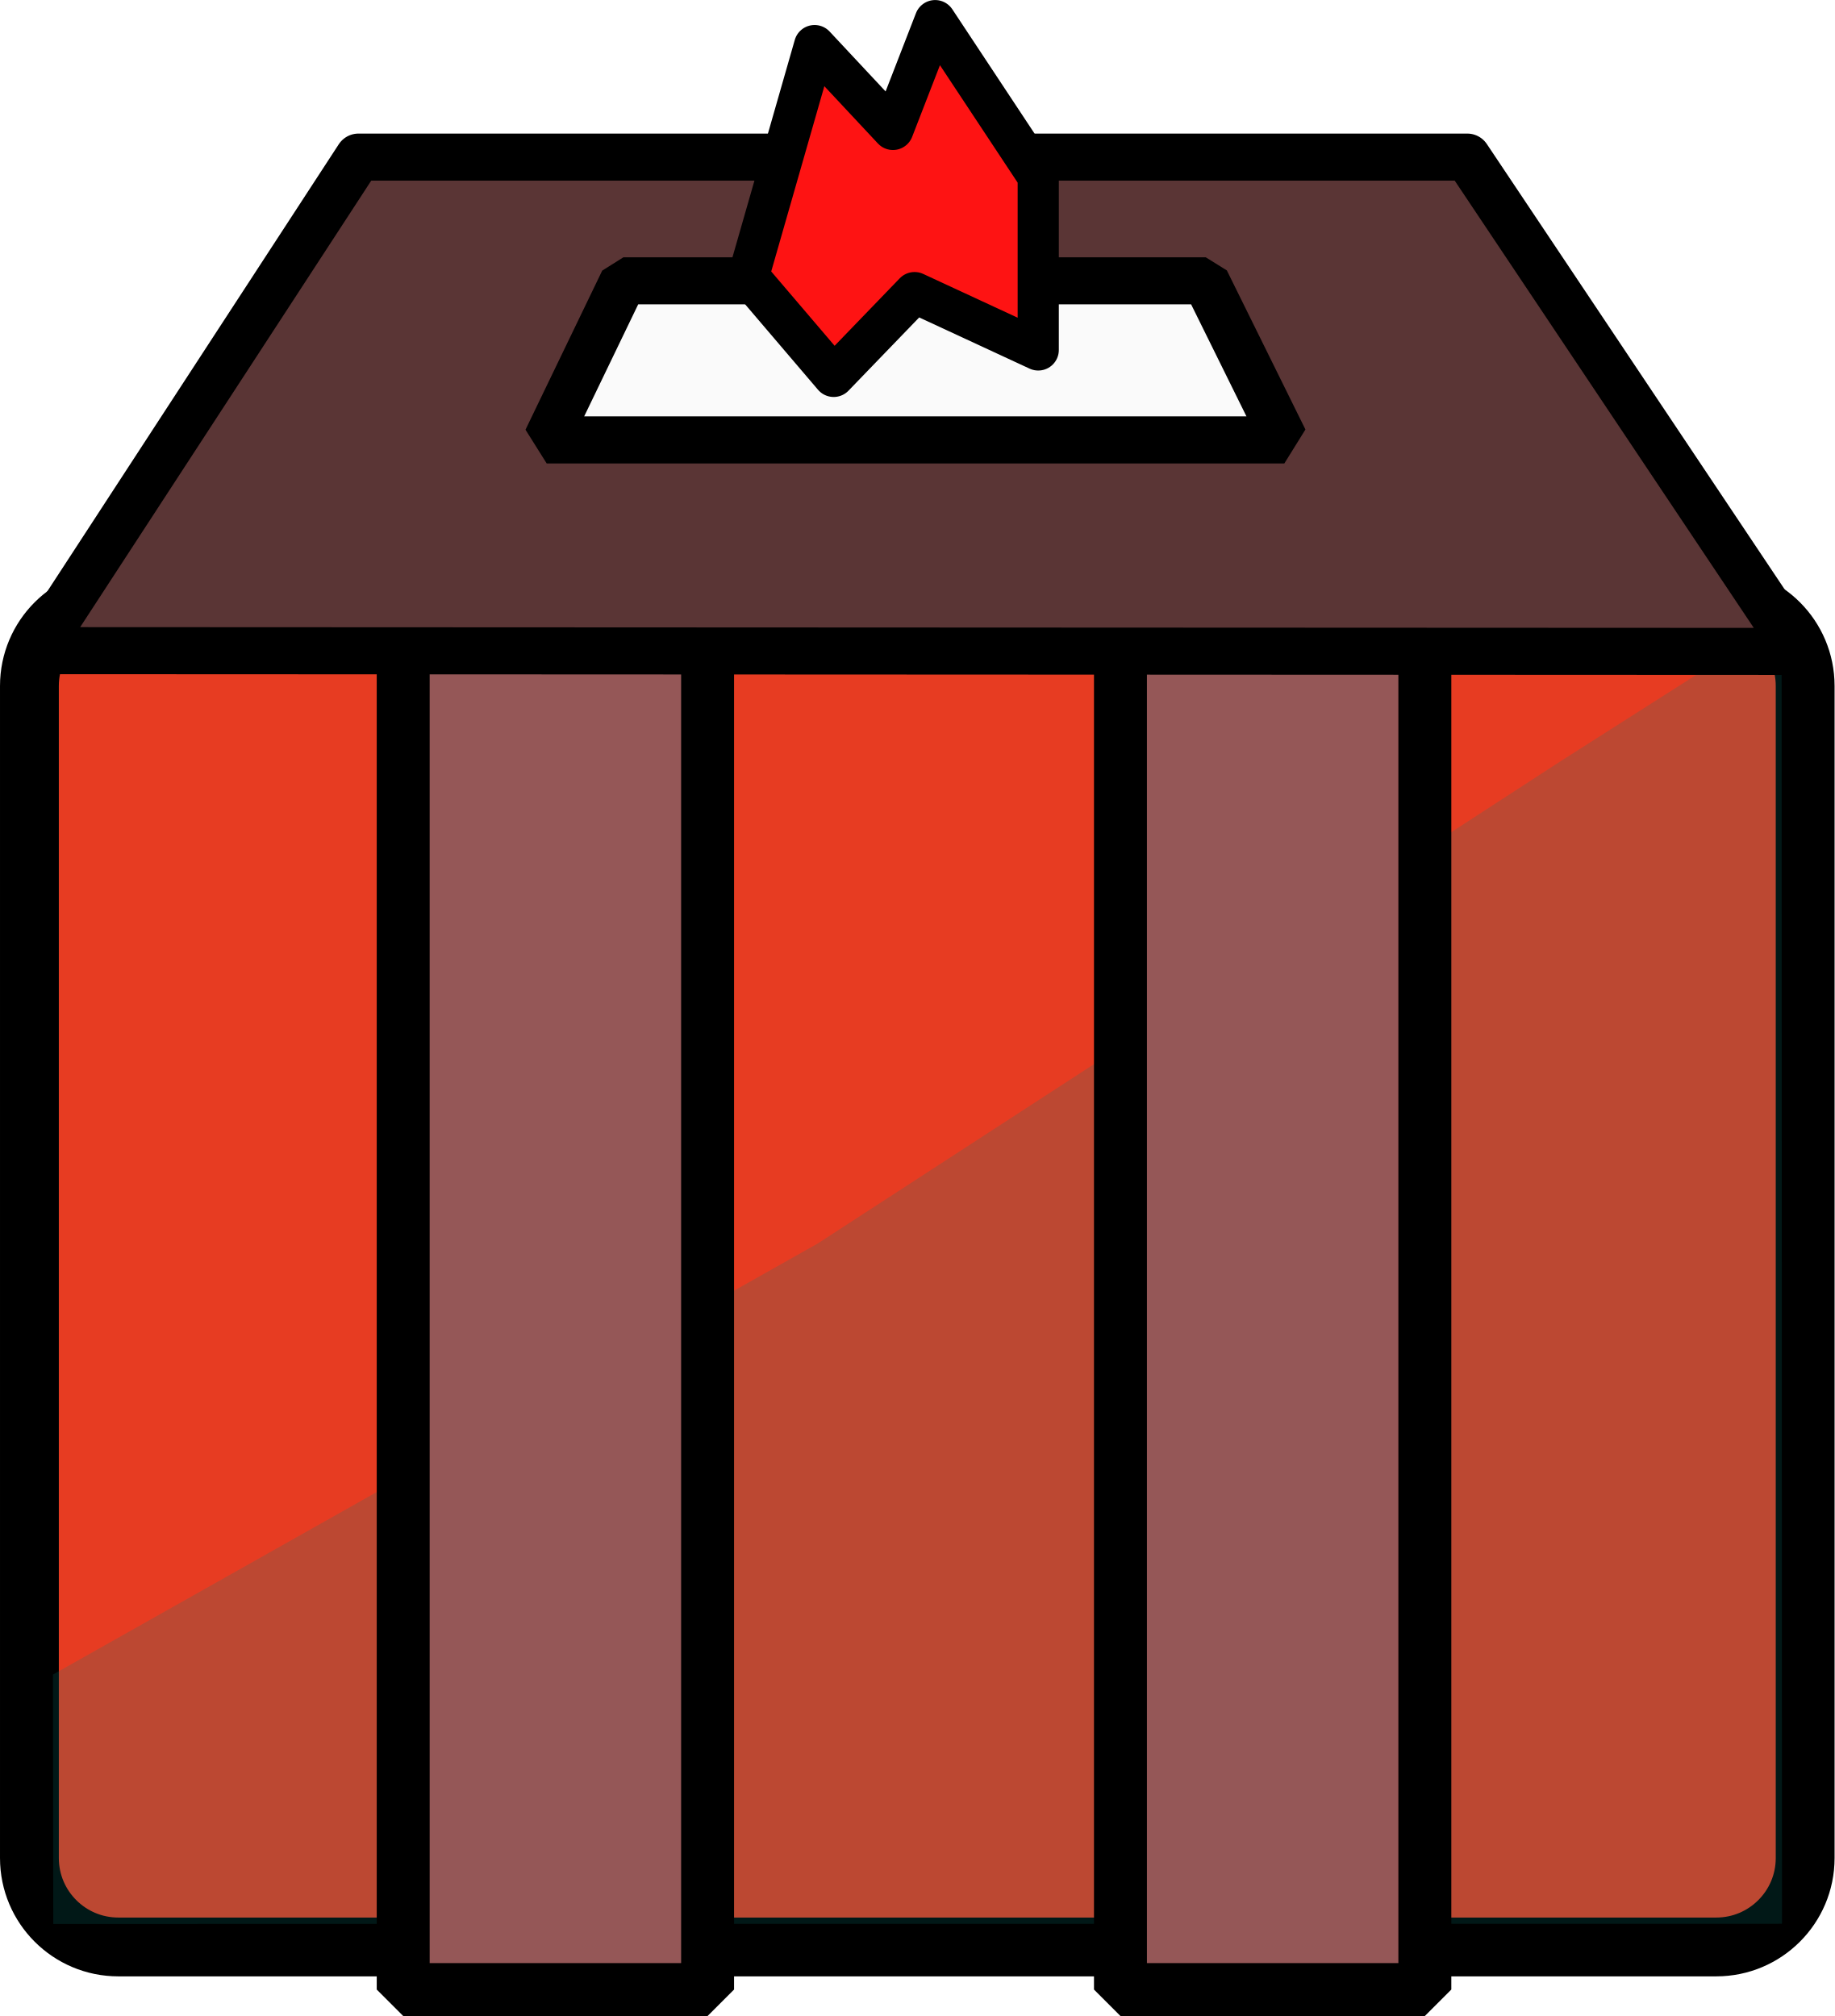
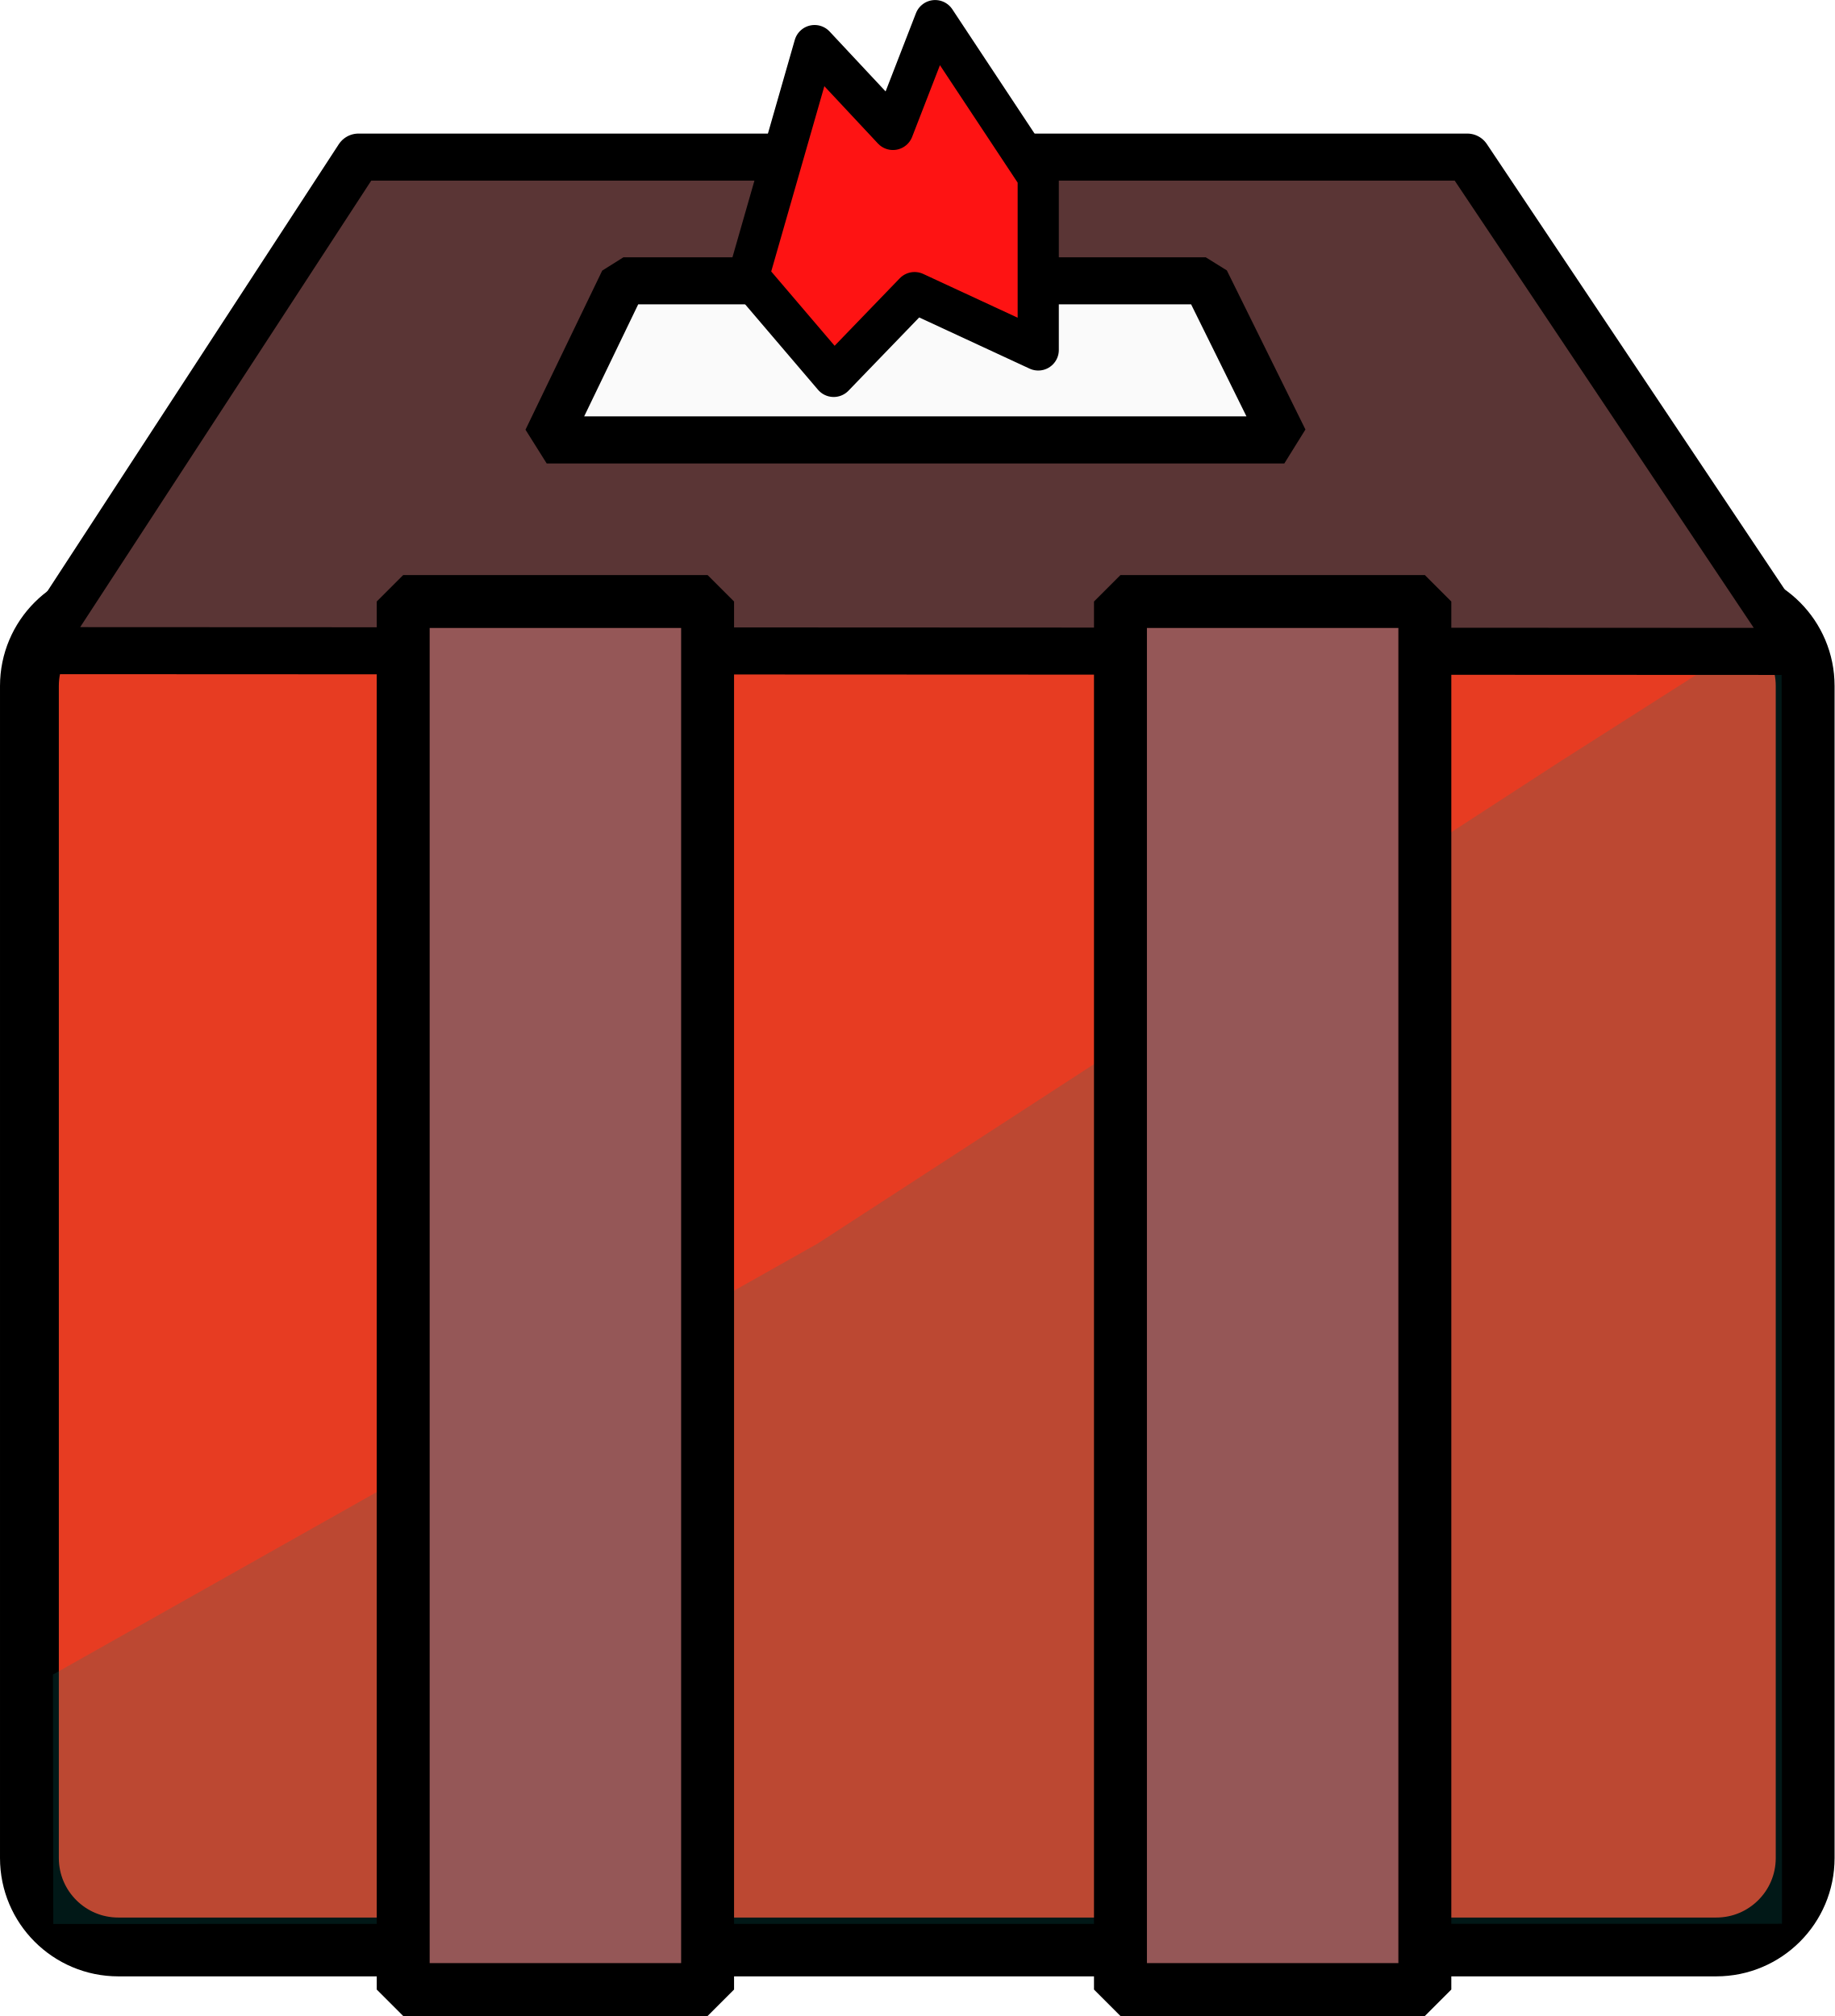
- <svg xmlns="http://www.w3.org/2000/svg" width="82.516mm" height="90.698mm" viewBox="0 0 82.516 90.698" version="1.1" id="svg1">
+ <svg xmlns="http://www.w3.org/2000/svg" width="82.516mm" height="90.698mm" viewBox="0 0 82.516 90.698" version="1.1" id="svg1" xml:space="preserve">
  <defs id="defs1" />
  <g id="layer1" transform="translate(-439.2831,-293.0602)">
    <g id="g6" transform="translate(27.37132,186.577)">
      <rect style="fill:#e73c22;fill-opacity:1;stroke:#000000;stroke-width:2.646;stroke-dasharray:none;stroke-opacity:1" id="rect1-1" width="79.87" height="60.732" x="413.235" y="133.343" ry="4" />
      <path style="fill:#0a7d79;fill-opacity:0.194;stroke:none;stroke-width:1.852;stroke-linejoin:bevel;stroke-dasharray:none;stroke-opacity:1" d="m 414.293,181.82 34.395,-19.39 33.435,-21.712 9.922,-6.316 0.017,58.63 -77.754,0.008 z" id="path5-4-6-1" />
+       <path id="rect2-0" style="fill:#5a3535;fill-opacity:1;stroke:#000000;stroke-width:2.117;stroke-linejoin:round;stroke-dasharray:none;stroke-opacity:1" d="m 428.036,113.551 h 49.871 l 14.868,22.239 -79.21,-0.035 z" />
      <path id="rect5-2-9-4" style="fill:#955757;fill-opacity:1;stroke:#000000;stroke-width:2.381;stroke-linejoin:bevel;stroke-dasharray:none" d="m 430.047,195.991 v -62.446 h 13.691 v 62.446 z" />
      <path id="rect5-2-9-4-9" style="fill:#955757;fill-opacity:1;stroke:#000000;stroke-width:2.381;stroke-linejoin:bevel;stroke-dasharray:none" d="m 462.308,195.991 v -62.446 h 13.691 v 62.446 z" />
-       <path id="rect2-0" style="fill:#5a3535;fill-opacity:1;stroke:#000000;stroke-width:2.117;stroke-linejoin:round;stroke-dasharray:none;stroke-opacity:1" d="m 428.036,113.551 h 49.871 l 14.868,22.239 -79.21,-0.035 z" />
      <path id="rect3-63" style="fill:#fafafa;fill-opacity:1;stroke:#000000;stroke-width:2.117;stroke-linejoin:bevel;stroke-dasharray:none" d="m 439.952,119.117 h 26.192 l 3.535,7.158 h -33.178 z" />
      <path style="fill:#fe1313;fill-opacity:1;stroke:#000000;stroke-width:1.852;stroke-linecap:round;stroke-linejoin:round;stroke-dasharray:none;stroke-opacity:1" d="m 448.55,108.534 -2.977,10.385 3.836,4.498 3.638,-3.77 5.563,2.58 v -7.805 l -4.637,-7.011 -1.898,4.895 z" id="path2" />
    </g>
  </g>
</svg>
